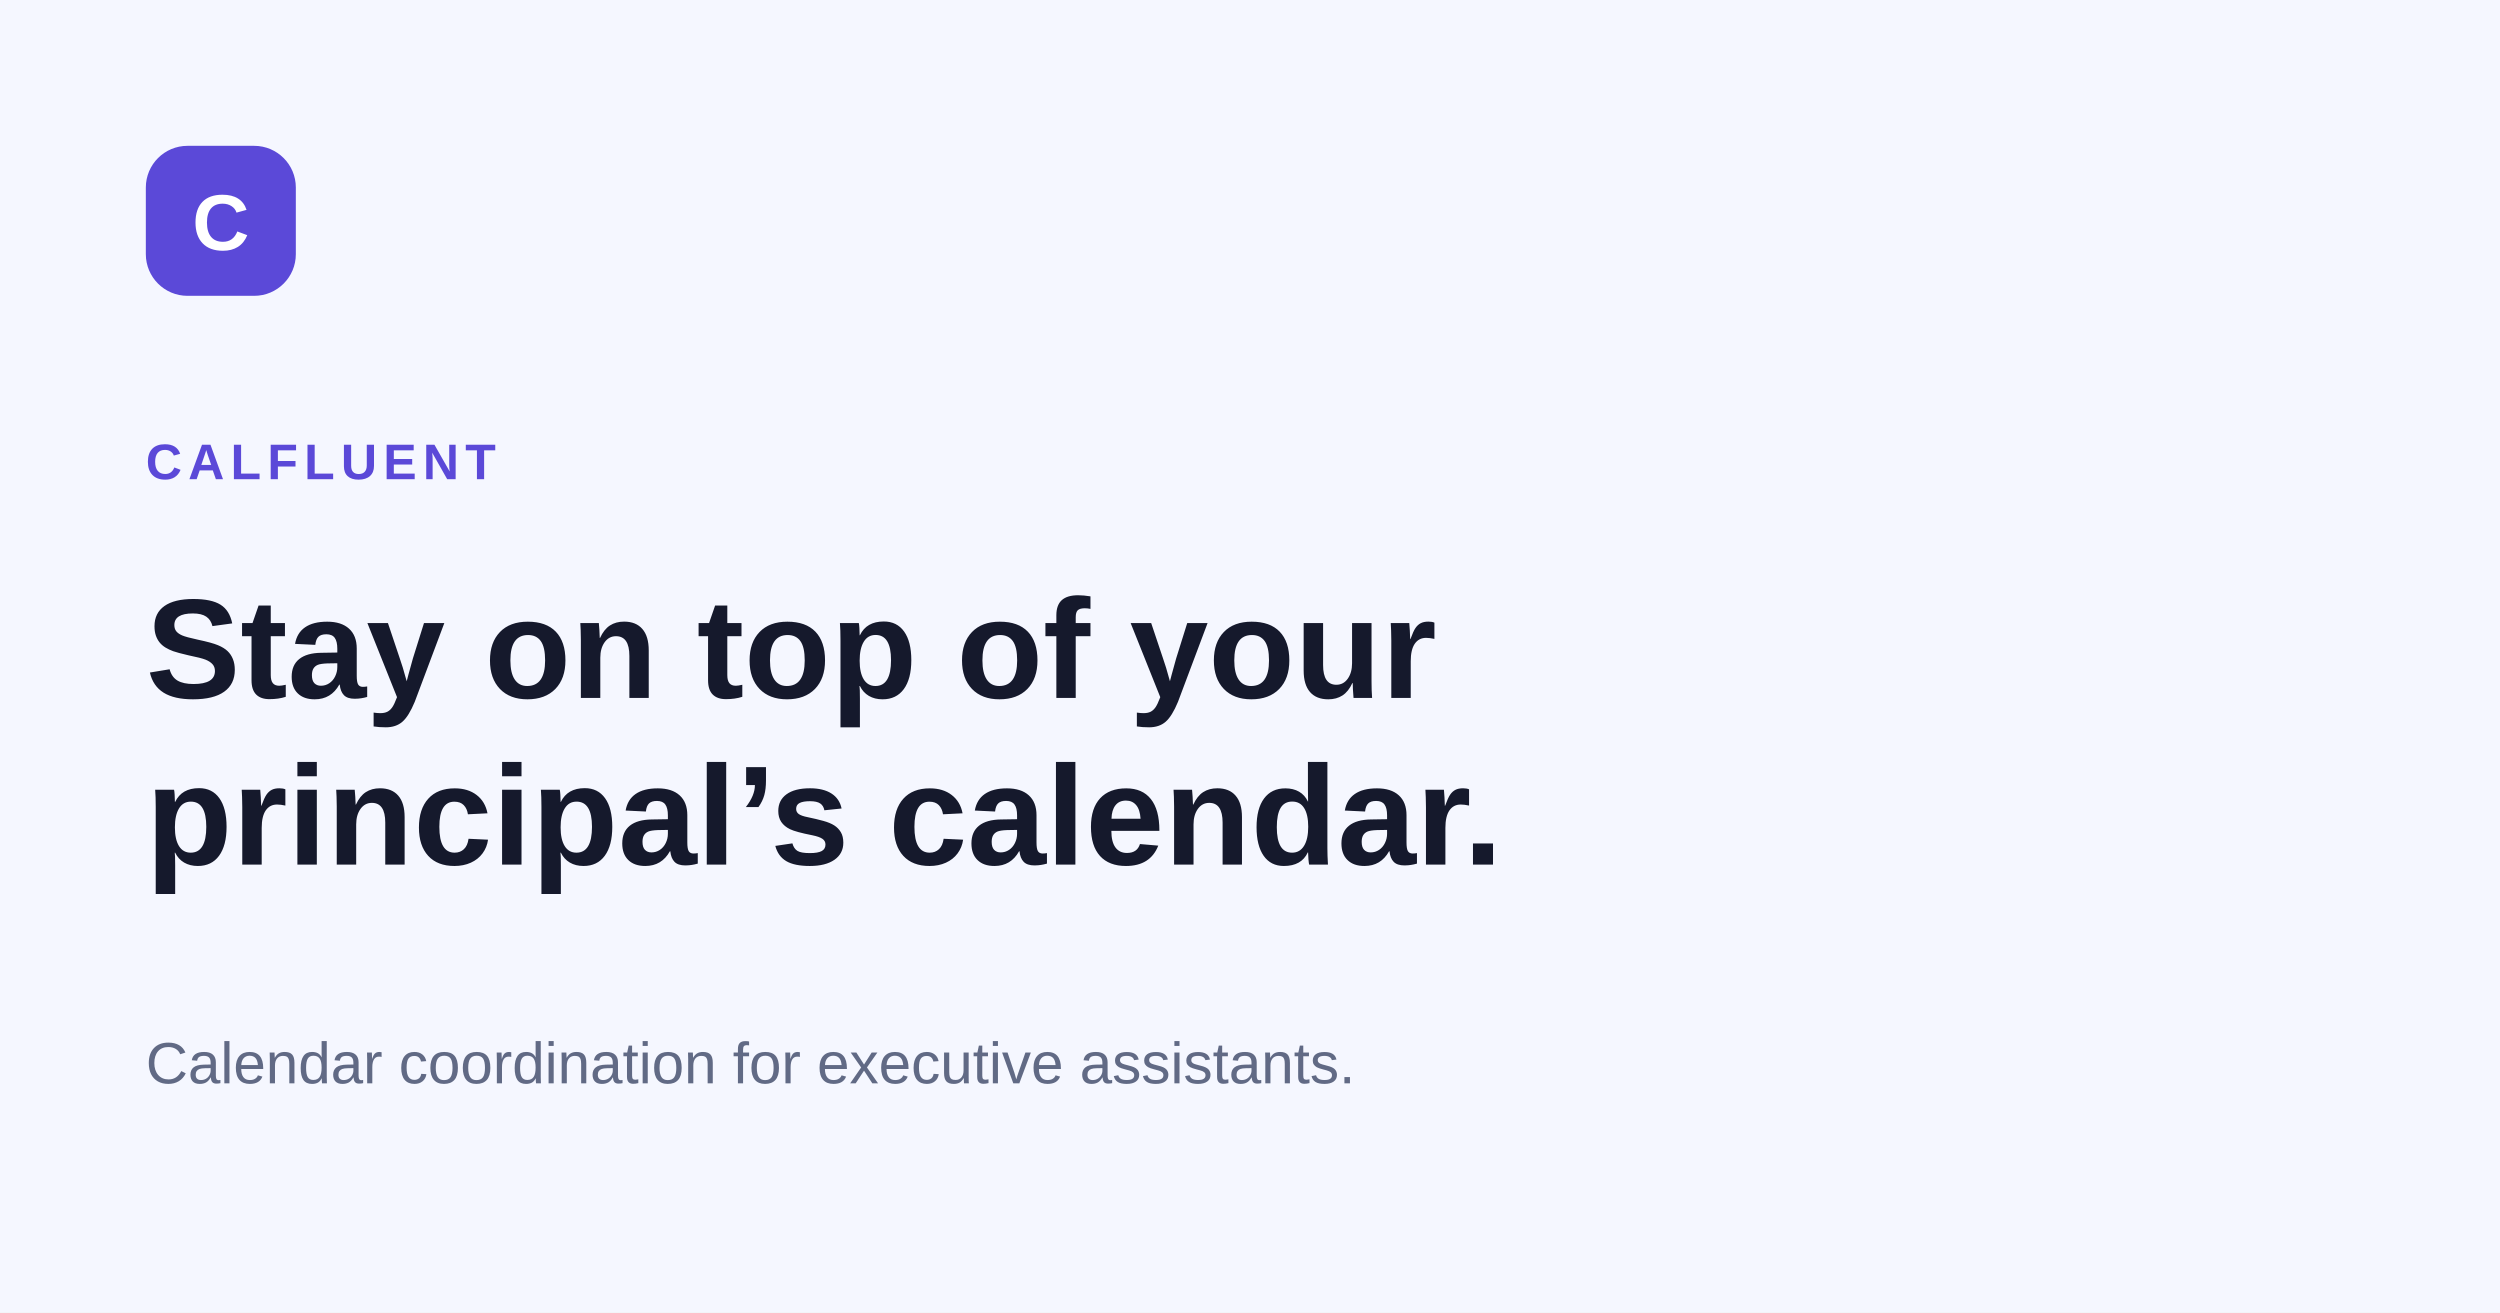
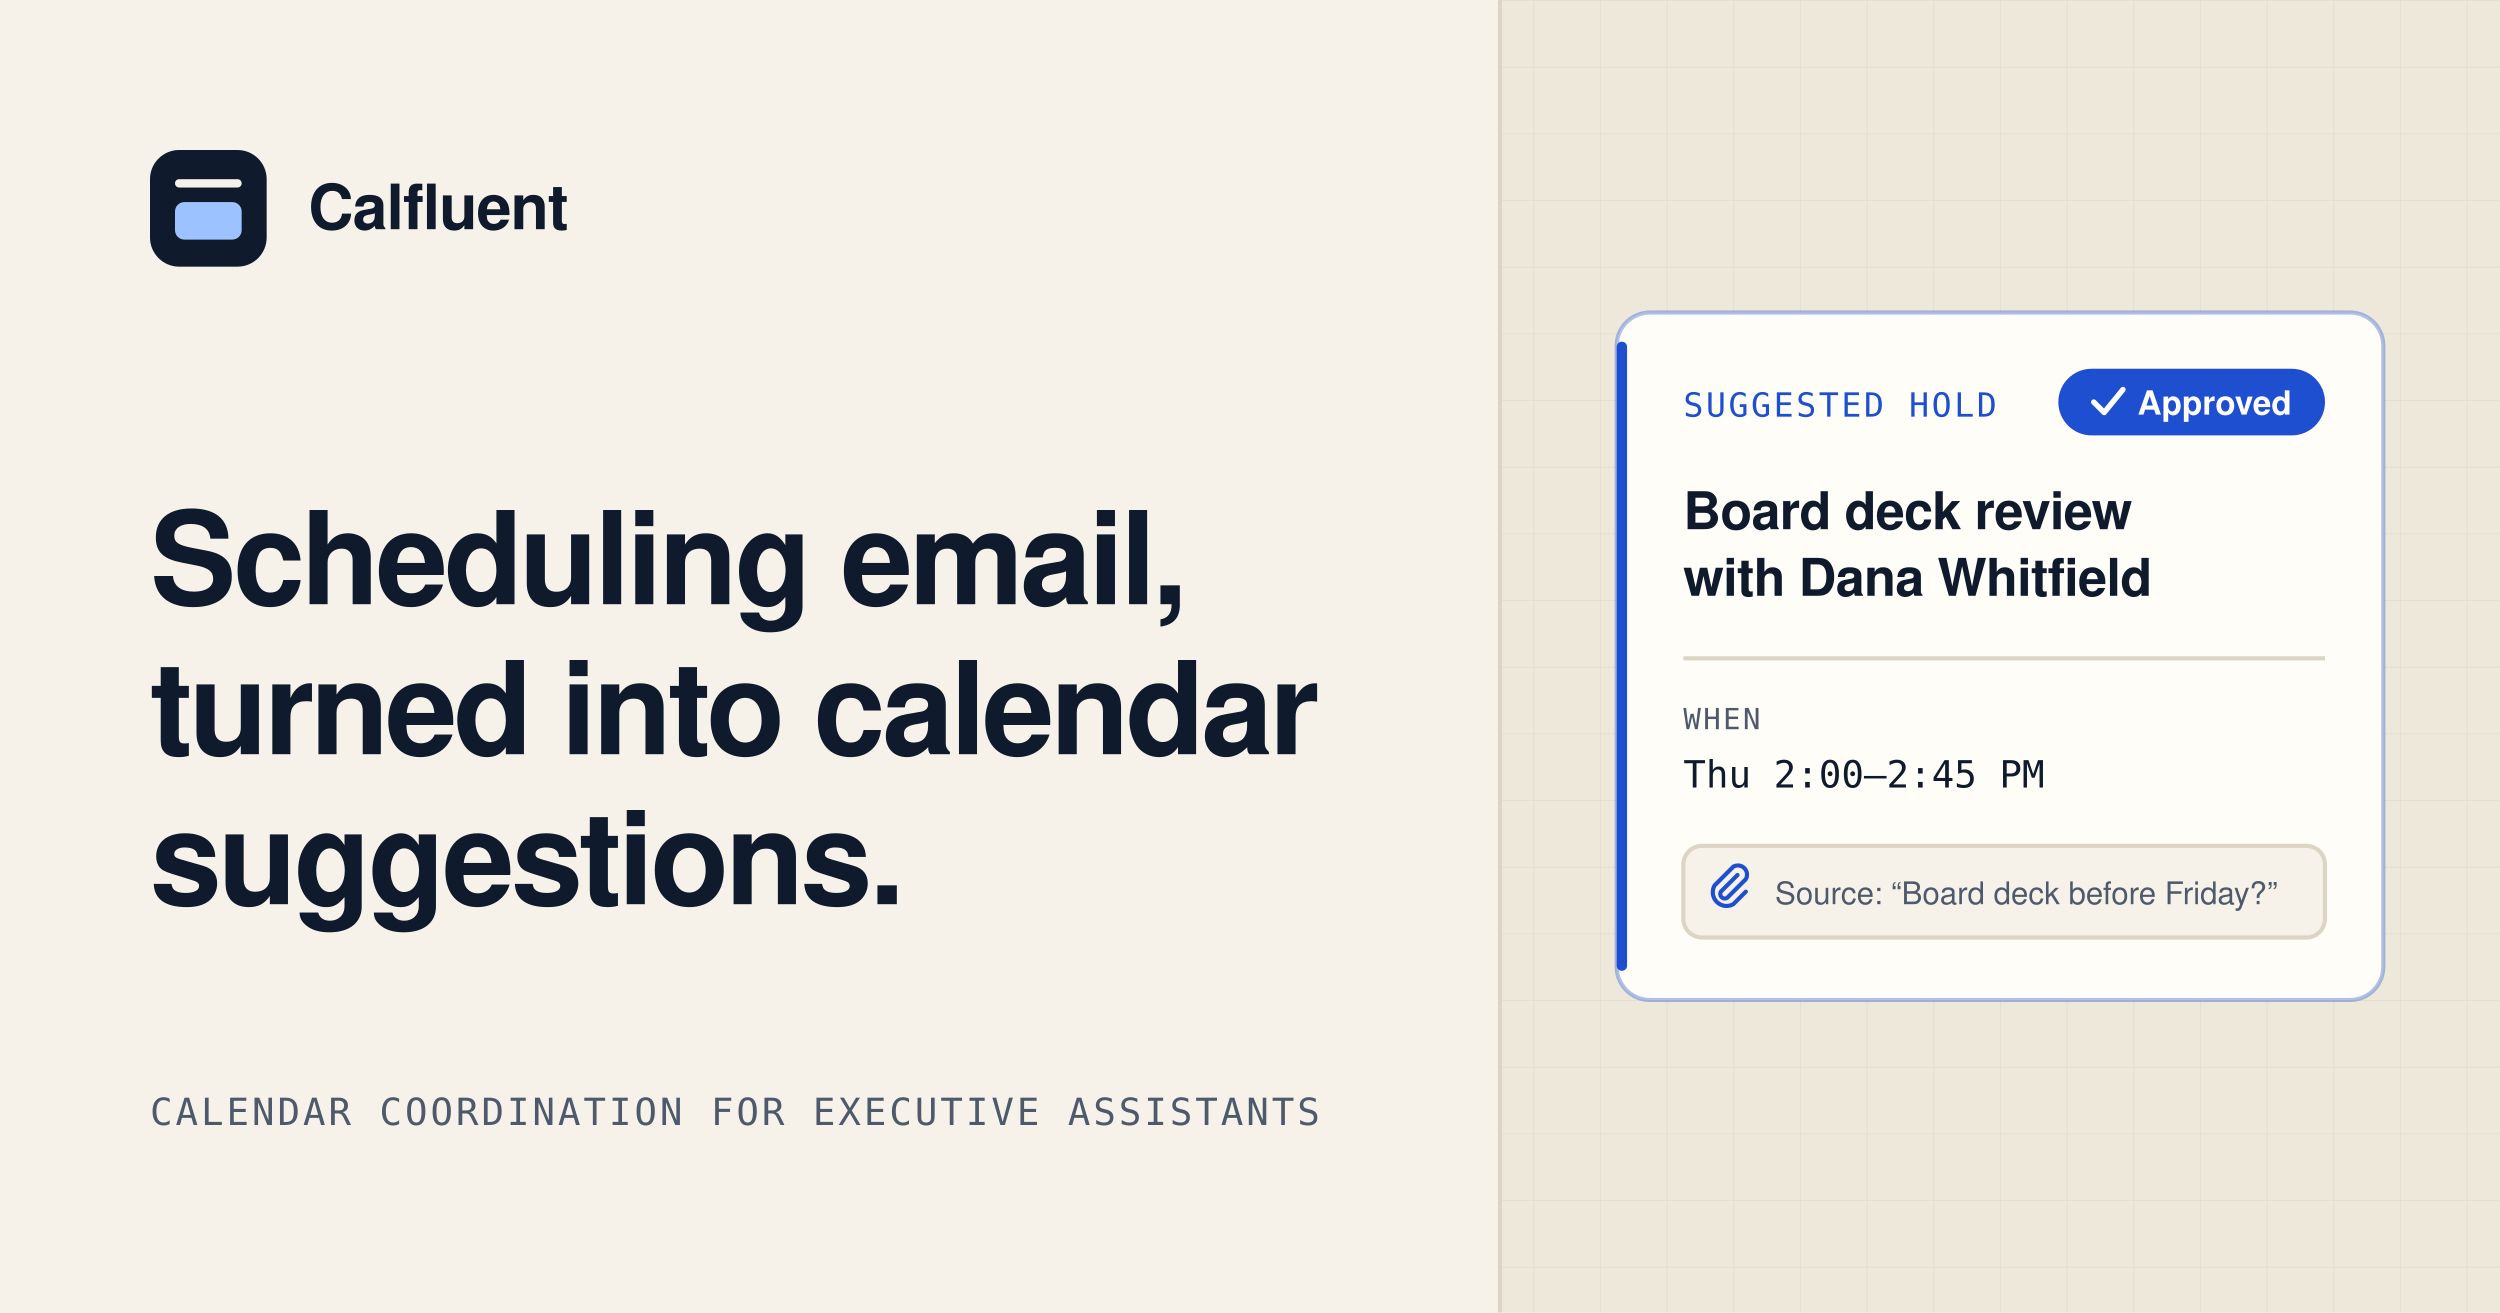
<svg xmlns="http://www.w3.org/2000/svg" width="1200" height="630" viewBox="0 0 1200 630">
-   <rect width="1200" height="630" fill="#f5f7ff" />
-   <rect x="70" y="70" width="72" height="72" rx="20" fill="#5b49d8" />
-   <text x="106" y="120" fill="white" text-anchor="middle" font-family="Arial" font-size="38" font-weight="700">C</text>
-   <text x="70" y="230" fill="#5b49d8" font-family="Arial" font-size="24" font-weight="700" letter-spacing="3">CALFLUENT</text>
-   <text x="70" y="335" fill="#15192c" font-family="Arial" font-size="68" font-weight="700">Stay on top of your</text>
-   <text x="70" y="415" fill="#15192c" font-family="Arial" font-size="68" font-weight="700">principal’s calendar.</text>
-   <text x="70" y="520" fill="#616a85" font-family="Arial" font-size="28">Calendar coordination for executive assistants.</text>
+   <defs>
+     <pattern id="grid" width="32" height="32" patternUnits="userSpaceOnUse">
+       <path d="M32 0H0V32" fill="none" stroke="#0f1b2d" stroke-opacity="0.05" />
+     </pattern>
+   </defs>
+   <rect width="1200" height="630" fill="#f6f2e9" />
+   <rect x="720" y="0" width="480" height="630" fill="#eee8db" />
+   <rect x="720" y="0" width="480" height="630" fill="url(#grid)" />
+   <line x1="720" y1="0" x2="720" y2="630" stroke="#ddd5c4" stroke-width="2" />
+   <g transform="translate(72 72)">
+     <rect width="56" height="56" rx="14" fill="#0f1b2d" />
+     <rect x="12" y="14" width="32" height="4" rx="2" fill="#f6f2e9" />
+     <rect x="12" y="25" width="32" height="18" rx="4.5" fill="#9cc3ff" />
+     <text x="76" y="38" fill="#0f1b2d" font-family="-apple-system, 'Helvetica Neue', Helvetica, Arial, sans-serif" font-size="30" font-weight="600" letter-spacing="-0.4">Calfluent</text>
+   </g>
+   <text fill="#0f1b2d" font-family="-apple-system, 'Helvetica Neue', Helvetica, Arial, sans-serif" font-size="62" font-weight="600" letter-spacing="-1.8">
+     <tspan x="72" y="290">Scheduling email,</tspan>
+     <tspan x="72" y="362">turned into calendar</tspan>
+     <tspan x="72" y="434">suggestions.</tspan>
+   </text>
+   <text x="72" y="540" fill="#4e5a6c" font-family="ui-monospace, Menlo, monospace" font-size="18" letter-spacing="1.4">CALENDAR COORDINATION FOR EXECUTIVE ASSISTANTS</text>
+   <g transform="translate(776 150)" font-family="-apple-system, 'Helvetica Neue', Helvetica, Arial, sans-serif">
+     <rect width="368" height="330" rx="16" fill="#fffdf8" stroke="#1f4fd1" stroke-opacity="0.35" stroke-width="2" />
+     <rect x="0" y="14" width="5" height="302" rx="2.5" fill="#1f4fd1" />
+     <text x="32" y="50" fill="#1f4fd1" font-family="ui-monospace, Menlo, monospace" font-size="16" letter-spacing="1.2">SUGGESTED HOLD</text>
+     <rect x="212" y="27" width="128" height="32" rx="16" fill="#1f4fd1" />
+     <path d="M229 43l5 5 9-11" fill="none" stroke="#fff" stroke-width="2.6" stroke-linecap="round" stroke-linejoin="round" />
+     <text x="250" y="49" fill="#fff" font-size="16" font-weight="600">Approved</text>
+     <text x="32" y="104" fill="#0f1b2d" font-size="25" font-weight="600" letter-spacing="-0.3">Board deck review</text>
+     <text x="32" y="136" fill="#0f1b2d" font-size="25" font-weight="600" letter-spacing="-0.3">with Dana Whitfield</text>
+     <line x1="32" y1="166" x2="340" y2="166" stroke="#ddd5c4" stroke-width="2" />
+     <text x="32" y="200" fill="#4e5a6c" font-family="ui-monospace, Menlo, monospace" font-size="14" letter-spacing="1.1">WHEN</text>
+     <text x="32" y="228" fill="#0f1b2d" font-family="ui-monospace, Menlo, monospace" font-size="18">Thu 2:00–2:45 PM</text>
+     <rect x="32" y="256" width="308" height="44" rx="9" fill="#f6f2e9" stroke="#ddd5c4" stroke-width="2" />
+     <path d="M58 270l-8 8a2.2 2.2 0 0 0 3 3l9-9a4.4 4.4 0 0 0-6-6l-9 9a6.6 6.6 0 0 0 9 9l6-6" fill="none" stroke="#1f4fd1" stroke-width="2" stroke-linecap="round" />
+     <text x="76" y="284" fill="#4e5a6c" font-size="15">Source: “Board deck before Friday?”</text>
+   </g>
</svg>
